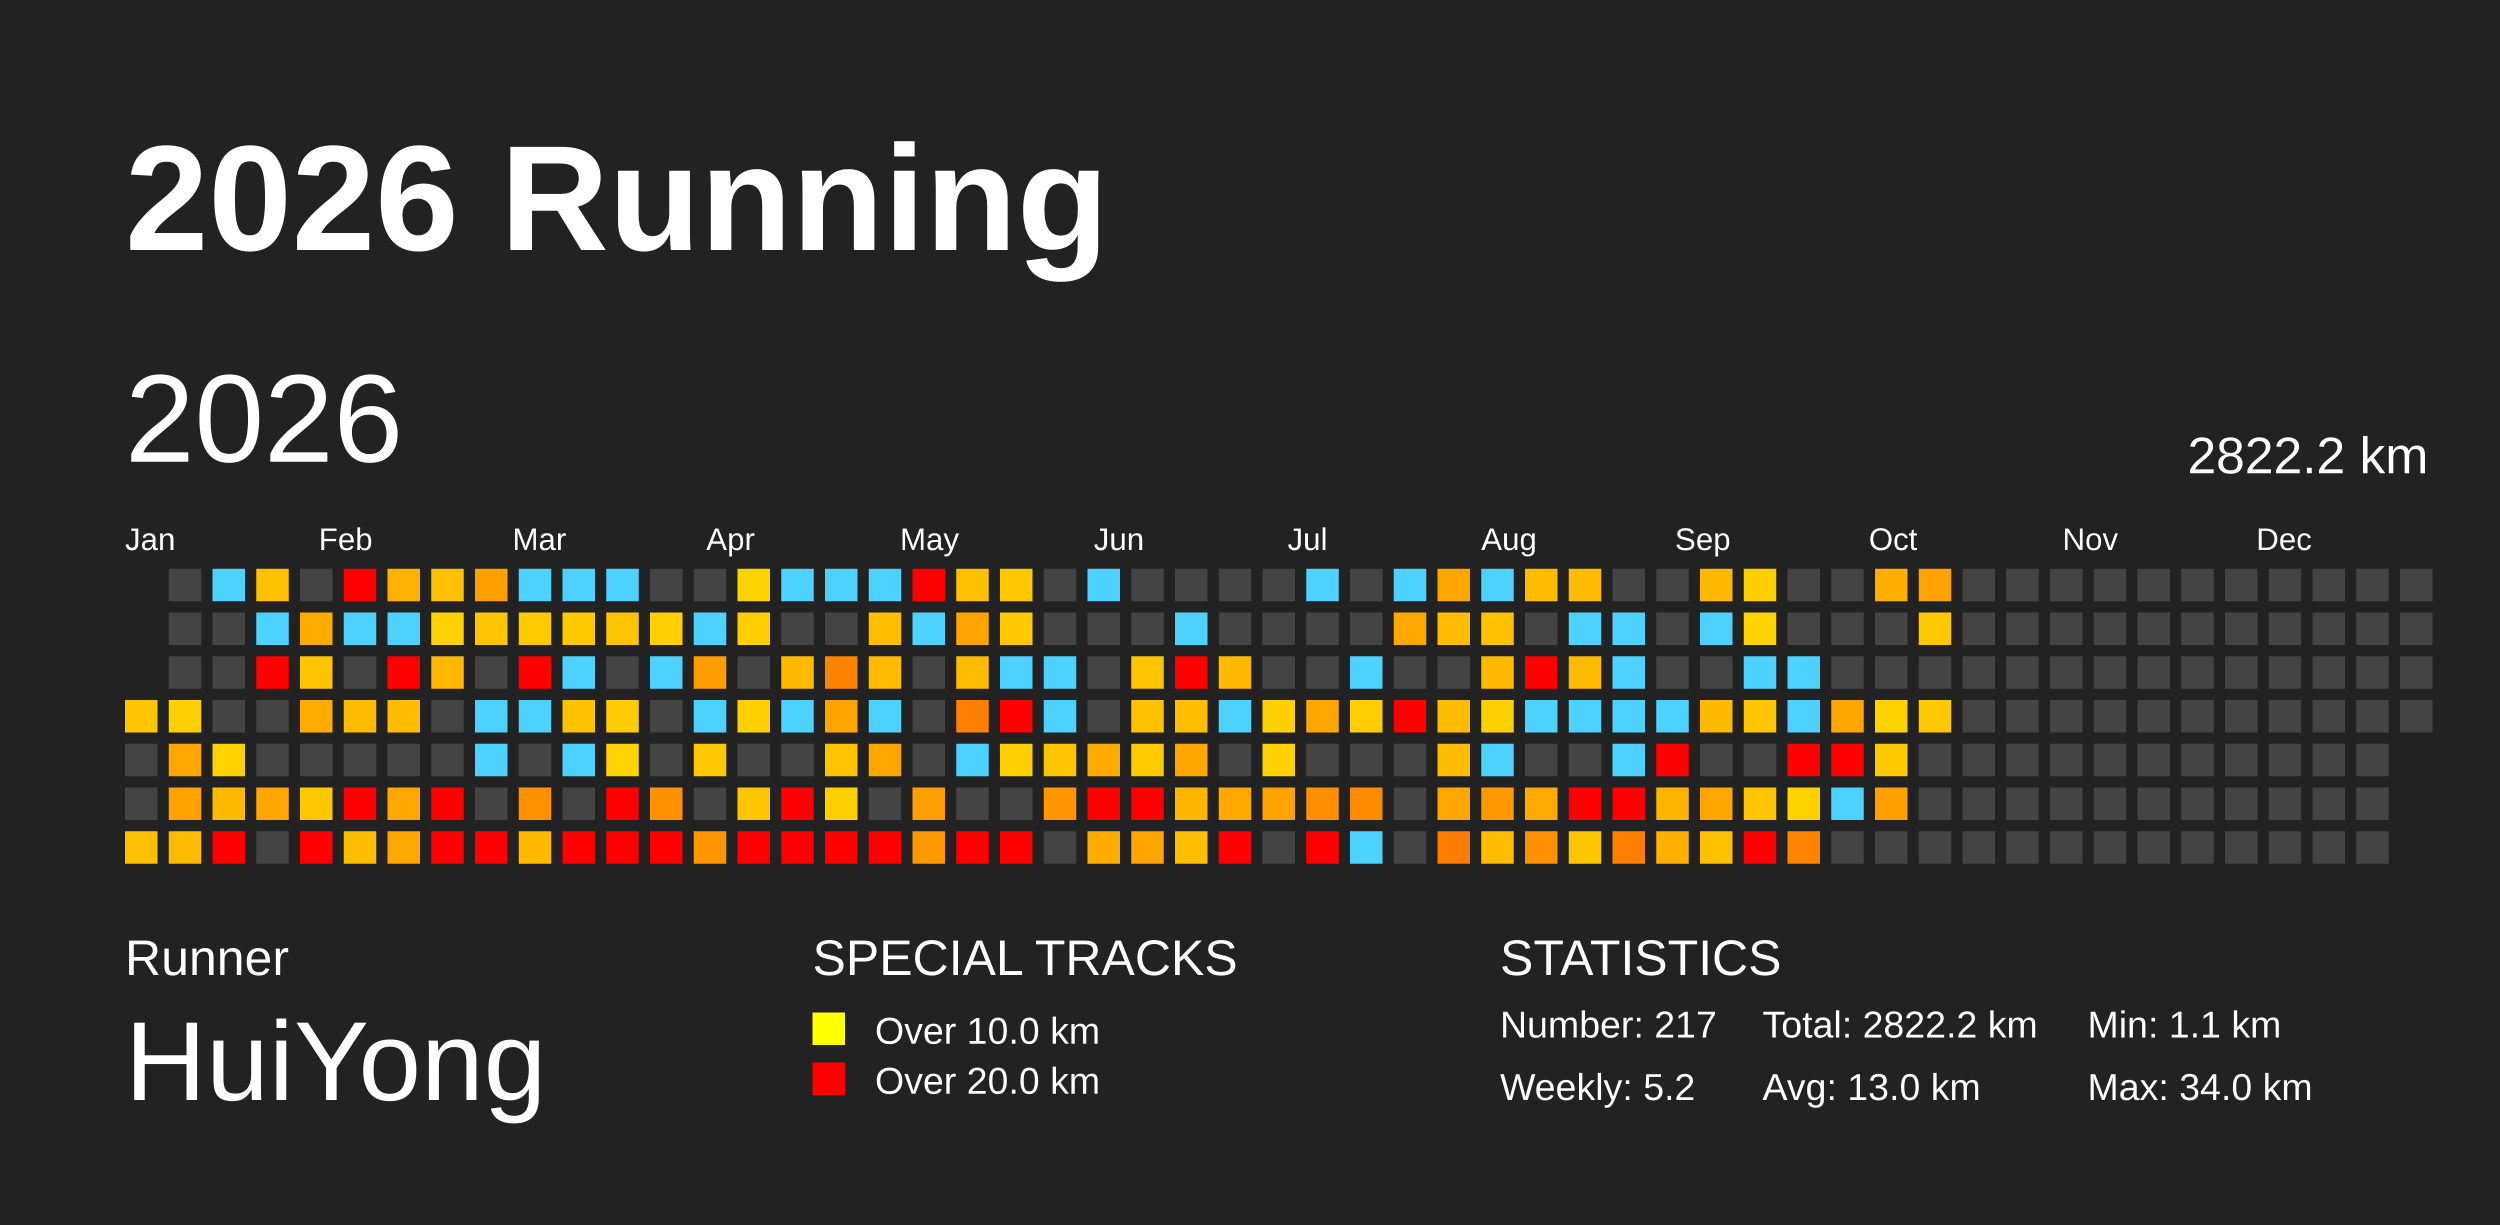
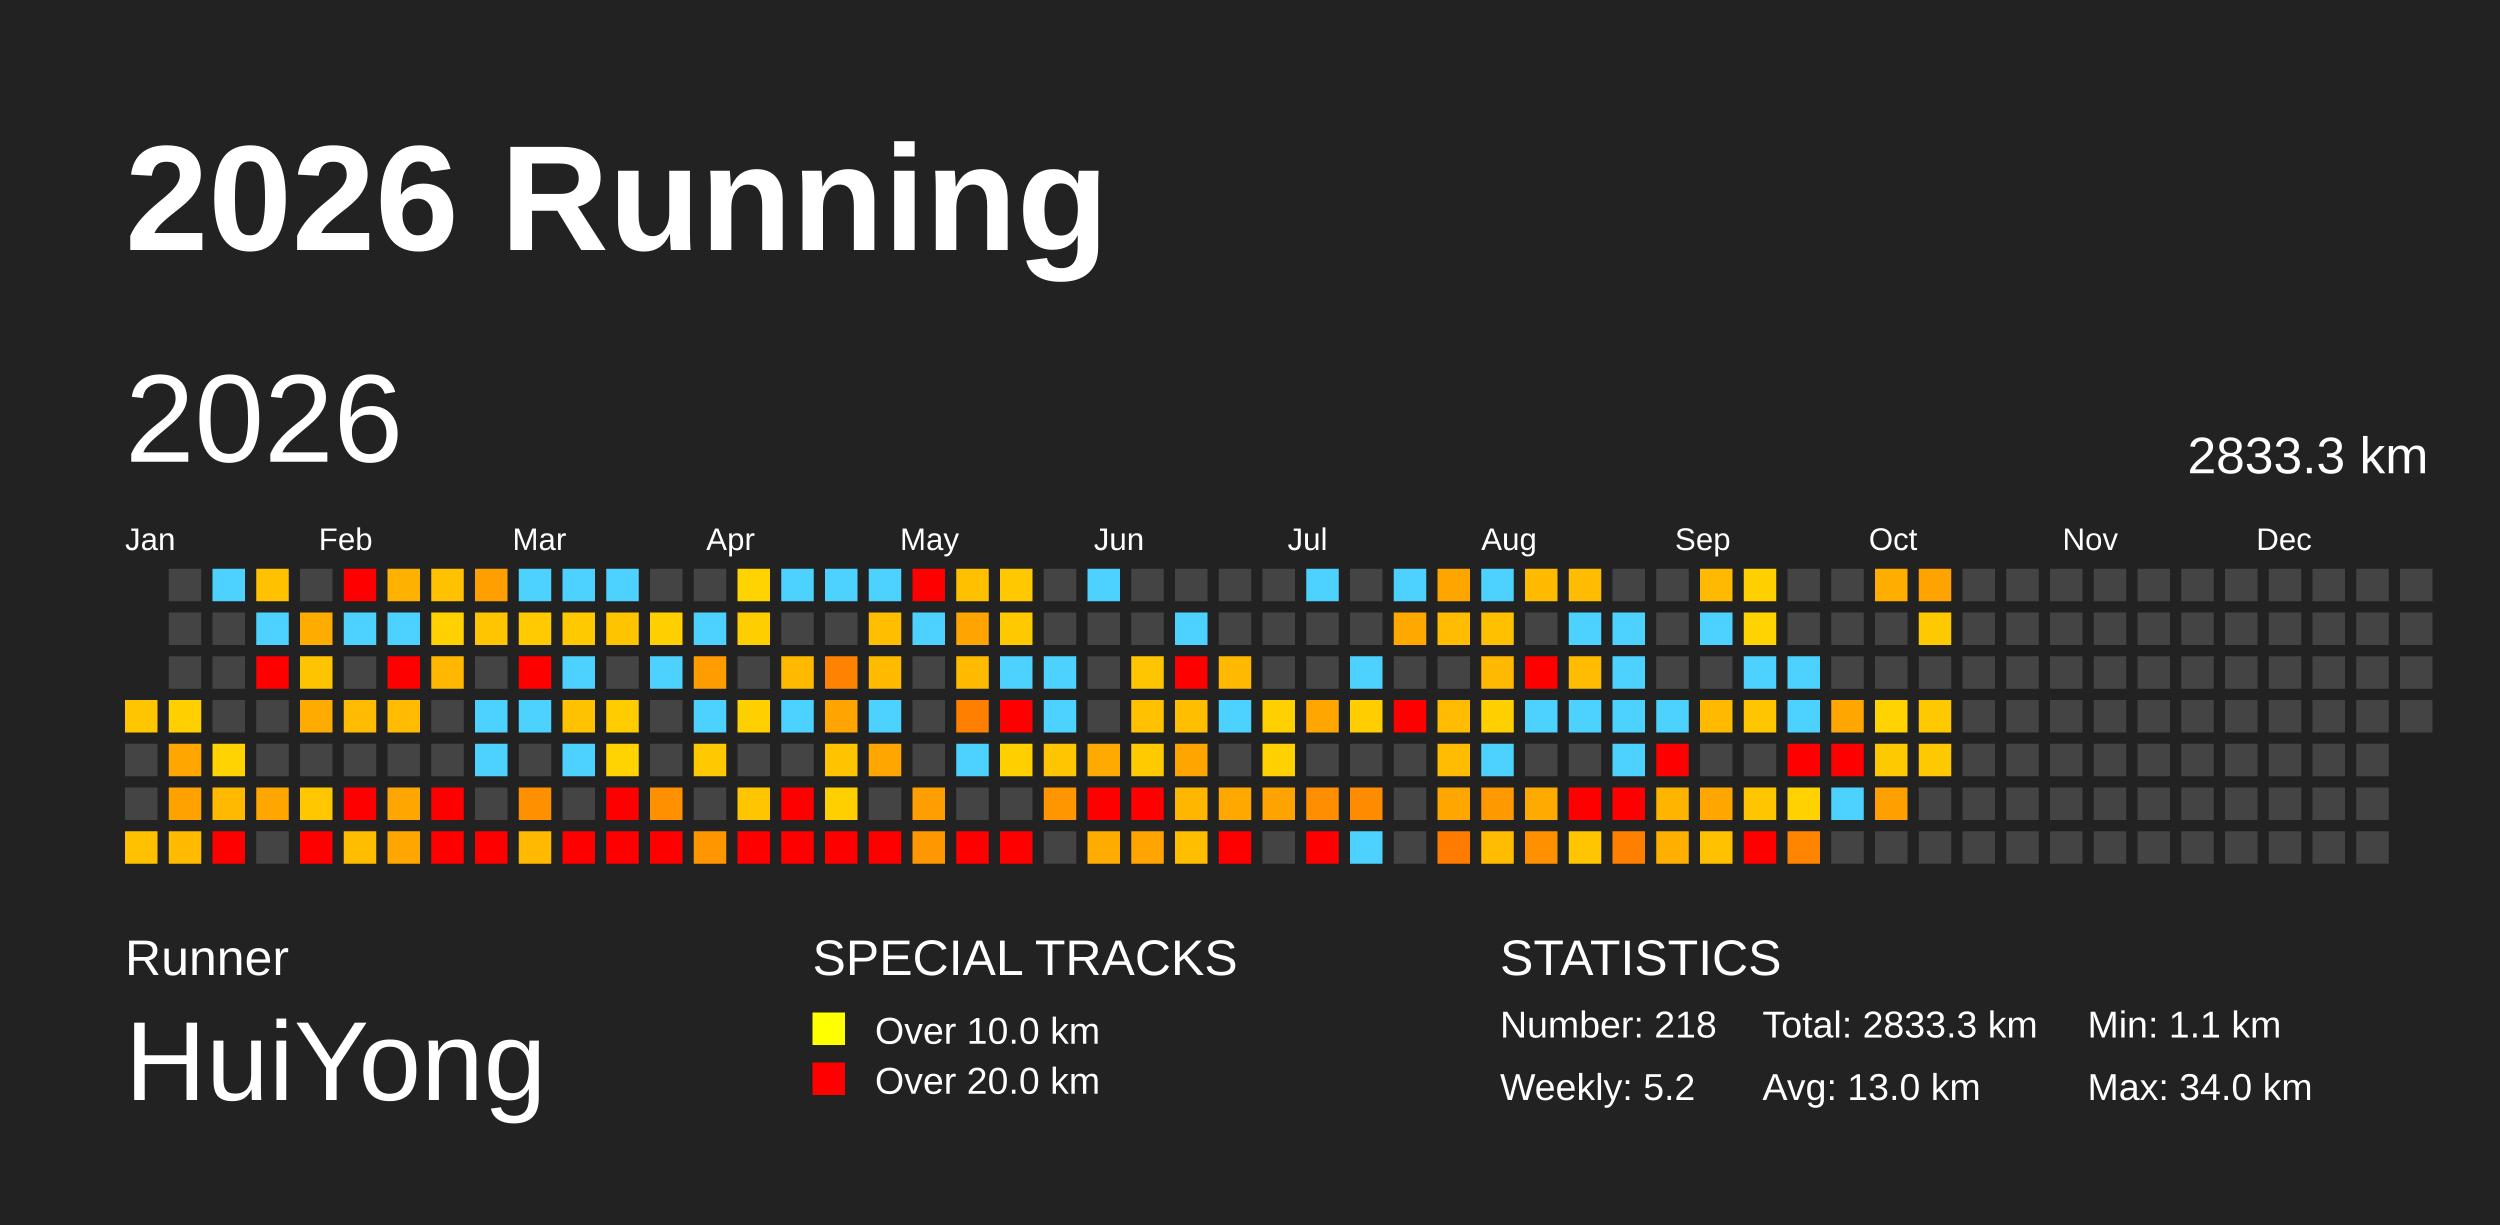
<svg xmlns="http://www.w3.org/2000/svg" baseProfile="full" height="98mm" version="1.1" viewBox="0,0,200,98" width="200mm">
  <defs />
  <rect fill="#222222" height="98" width="200" x="0" y="0" />
  <text fill="#FFFFFF" style="font-size:12px; font-family:Arial; font-weight:bold;" x="10" y="20">2026 Running</text>
  <text fill="#FFFFFF" style="font-size:4px; font-family:Arial" x="10" y="78">Runner</text>
  <text fill="#FFFFFF" style="font-size:9px; font-family:Arial" x="10" y="88">HuiYong</text>
  <text fill="#FFFFFF" style="font-size:4px; font-family:Arial" x="65" y="78">SPECIAL TRACKS</text>
  <rect fill="yellow" height="2.6" width="2.6" x="65" y="81" />
  <text fill="#FFFFFF" style="font-size:3px; font-family:Arial" x="70" y="83.5">Over 10.0 km</text>
  <rect fill="red" height="2.6" width="2.6" x="65" y="85" />
  <text fill="#FFFFFF" style="font-size:3px; font-family:Arial" x="70" y="87.5">Over 20.0 km</text>
  <text fill="#FFFFFF" style="font-size:4px; font-family:Arial" x="120" y="78">STATISTICS</text>
-   <text fill="#FFFFFF" style="font-size:3px; font-family:Arial" x="120" y="83">Number: 217</text>
+   <text fill="#FFFFFF" style="font-size:3px; font-family:Arial" x="120" y="83">Number: 218</text>
  <text fill="#FFFFFF" style="font-size:3px; font-family:Arial" x="120" y="88">Weekly: 5.2</text>
-   <text fill="#FFFFFF" style="font-size:3px; font-family:Arial" x="141" y="83">Total: 2822.2 km</text>
+   <text fill="#FFFFFF" style="font-size:3px; font-family:Arial" x="141" y="83">Total: 2833.3 km</text>
  <text fill="#FFFFFF" style="font-size:3px; font-family:Arial" x="141" y="88">Avg: 13.0 km</text>
  <text fill="#FFFFFF" style="font-size:3px; font-family:Arial" x="167" y="83">Min: 1.1 km</text>
  <text fill="#FFFFFF" style="font-size:3px; font-family:Arial" x="167" y="88">Max: 34.0 km</text>
  <text dominant-baseline="hanging" fill="#FFFFFF" style="font-size:10.0px; font-family:Arial;" x="10" y="30">2026</text>
-   <text dominant-baseline="hanging" fill="#FFFFFF" style="font-size:4.125px; font-family:Arial;" x="175" y="35">2822.2 km</text>
+   <text dominant-baseline="hanging" fill="#FFFFFF" style="font-size:4.125px; font-family:Arial;" x="175" y="35">2833.3 km</text>
  <text fill="#FFFFFF" style="font-size:2.5px; font-family:Arial" x="10.0" y="44">Jan</text>
  <text fill="#FFFFFF" style="font-size:2.5px; font-family:Arial" x="25.5" y="44">Feb</text>
  <text fill="#FFFFFF" style="font-size:2.5px; font-family:Arial" x="41.0" y="44">Mar</text>
  <text fill="#FFFFFF" style="font-size:2.5px; font-family:Arial" x="56.5" y="44">Apr</text>
  <text fill="#FFFFFF" style="font-size:2.5px; font-family:Arial" x="72.0" y="44">May</text>
  <text fill="#FFFFFF" style="font-size:2.5px; font-family:Arial" x="87.5" y="44">Jun</text>
  <text fill="#FFFFFF" style="font-size:2.5px; font-family:Arial" x="103.0" y="44">Jul</text>
  <text fill="#FFFFFF" style="font-size:2.5px; font-family:Arial" x="118.5" y="44">Aug</text>
  <text fill="#FFFFFF" style="font-size:2.5px; font-family:Arial" x="134.0" y="44">Sep</text>
  <text fill="#FFFFFF" style="font-size:2.5px; font-family:Arial" x="149.5" y="44">Oct</text>
  <text fill="#FFFFFF" style="font-size:2.5px; font-family:Arial" x="165.0" y="44">Nov</text>
  <text fill="#FFFFFF" style="font-size:2.5px; font-family:Arial" x="180.5" y="44">Dec</text>
  <rect fill="#ffc600" height="2.6" width="2.6" x="10.0" y="56.0" />
  <rect fill="#444444" height="2.6" width="2.6" x="10.0" y="59.5" />
  <rect fill="#444444" height="2.6" width="2.6" x="10.0" y="63.0" />
  <rect fill="#ffc000" height="2.6" width="2.6" x="10.0" y="66.5" />
  <rect fill="#444444" height="2.6" width="2.6" x="13.5" y="45.5" />
  <rect fill="#444444" height="2.6" width="2.6" x="13.5" y="49.0" />
  <rect fill="#444444" height="2.6" width="2.6" x="13.5" y="52.5" />
  <rect fill="#ffcf00" height="2.6" width="2.6" x="13.5" y="56.0" />
  <rect fill="#ffa700" height="2.6" width="2.6" x="13.5" y="59.5" />
  <rect fill="#ffa200" height="2.6" width="2.6" x="13.5" y="63.0" />
  <rect fill="#ffbb00" height="2.6" width="2.6" x="13.5" y="66.5" />
  <rect fill="#4dd2ff" height="2.6" width="2.6" x="17.0" y="45.5" />
  <rect fill="#444444" height="2.6" width="2.6" x="17.0" y="49.0" />
  <rect fill="#444444" height="2.6" width="2.6" x="17.0" y="52.5" />
  <rect fill="#444444" height="2.6" width="2.6" x="17.0" y="56.0" />
  <rect fill="#ffd300" height="2.6" width="2.6" x="17.0" y="59.5" />
  <rect fill="#ffba00" height="2.6" width="2.6" x="17.0" y="63.0" />
  <rect fill="red" height="2.6" width="2.6" x="17.0" y="66.5" />
  <rect fill="#ffc100" height="2.6" width="2.6" x="20.5" y="45.5" />
  <rect fill="#4dd2ff" height="2.6" width="2.6" x="20.5" y="49.0" />
  <rect fill="red" height="2.6" width="2.6" x="20.5" y="52.5" />
  <rect fill="#444444" height="2.6" width="2.6" x="20.5" y="56.0" />
  <rect fill="#444444" height="2.6" width="2.6" x="20.5" y="59.5" />
  <rect fill="#ffa600" height="2.6" width="2.6" x="20.5" y="63.0" />
  <rect fill="#444444" height="2.6" width="2.6" x="20.5" y="66.5" />
  <rect fill="#444444" height="2.6" width="2.6" x="24.0" y="45.5" />
  <rect fill="#ffac00" height="2.6" width="2.6" x="24.0" y="49.0" />
  <rect fill="#ffc400" height="2.6" width="2.6" x="24.0" y="52.5" />
  <rect fill="#ffab00" height="2.6" width="2.6" x="24.0" y="56.0" />
  <rect fill="#444444" height="2.6" width="2.6" x="24.0" y="59.5" />
  <rect fill="#ffc700" height="2.6" width="2.6" x="24.0" y="63.0" />
  <rect fill="red" height="2.6" width="2.6" x="24.0" y="66.5" />
  <rect fill="red" height="2.6" width="2.6" x="27.5" y="45.5" />
  <rect fill="#4dd2ff" height="2.6" width="2.6" x="27.5" y="49.0" />
  <rect fill="#444444" height="2.6" width="2.6" x="27.5" y="52.5" />
  <rect fill="#ffbc00" height="2.6" width="2.6" x="27.5" y="56.0" />
  <rect fill="#444444" height="2.6" width="2.6" x="27.5" y="59.5" />
  <rect fill="red" height="2.6" width="2.6" x="27.5" y="63.0" />
  <rect fill="#ffbd00" height="2.6" width="2.6" x="27.5" y="66.5" />
  <rect fill="#ffb100" height="2.6" width="2.6" x="31.0" y="45.5" />
  <rect fill="#4dd2ff" height="2.6" width="2.6" x="31.0" y="49.0" />
  <rect fill="red" height="2.6" width="2.6" x="31.0" y="52.5" />
  <rect fill="#ffbc00" height="2.6" width="2.6" x="31.0" y="56.0" />
  <rect fill="#444444" height="2.6" width="2.6" x="31.0" y="59.5" />
  <rect fill="#ffa700" height="2.6" width="2.6" x="31.0" y="63.0" />
  <rect fill="#ffa700" height="2.6" width="2.6" x="31.0" y="66.5" />
  <rect fill="#ffc100" height="2.6" width="2.6" x="34.5" y="45.5" />
  <rect fill="#ffd100" height="2.6" width="2.6" x="34.5" y="49.0" />
  <rect fill="#ffb700" height="2.6" width="2.6" x="34.5" y="52.5" />
  <rect fill="#444444" height="2.6" width="2.6" x="34.5" y="56.0" />
  <rect fill="#444444" height="2.6" width="2.6" x="34.5" y="59.5" />
  <rect fill="red" height="2.6" width="2.6" x="34.5" y="63.0" />
  <rect fill="red" height="2.6" width="2.6" x="34.5" y="66.5" />
  <rect fill="#ffa000" height="2.6" width="2.6" x="38.0" y="45.5" />
  <rect fill="#ffc500" height="2.6" width="2.6" x="38.0" y="49.0" />
  <rect fill="#444444" height="2.6" width="2.6" x="38.0" y="52.5" />
  <rect fill="#4dd2ff" height="2.6" width="2.6" x="38.0" y="56.0" />
  <rect fill="#4dd2ff" height="2.6" width="2.6" x="38.0" y="59.5" />
  <rect fill="#444444" height="2.6" width="2.6" x="38.0" y="63.0" />
  <rect fill="red" height="2.6" width="2.6" x="38.0" y="66.5" />
  <rect fill="#4dd2ff" height="2.6" width="2.6" x="41.5" y="45.5" />
  <rect fill="#ffca00" height="2.6" width="2.6" x="41.5" y="49.0" />
  <rect fill="red" height="2.6" width="2.6" x="41.5" y="52.5" />
  <rect fill="#4dd2ff" height="2.6" width="2.6" x="41.5" y="56.0" />
  <rect fill="#444444" height="2.6" width="2.6" x="41.5" y="59.5" />
  <rect fill="#ff9100" height="2.6" width="2.6" x="41.5" y="63.0" />
  <rect fill="#ffb900" height="2.6" width="2.6" x="41.5" y="66.5" />
  <rect fill="#4dd2ff" height="2.6" width="2.6" x="45.0" y="45.5" />
  <rect fill="#ffc900" height="2.6" width="2.6" x="45.0" y="49.0" />
  <rect fill="#4dd2ff" height="2.6" width="2.6" x="45.0" y="52.5" />
  <rect fill="#ffc200" height="2.6" width="2.6" x="45.0" y="56.0" />
  <rect fill="#4dd2ff" height="2.6" width="2.6" x="45.0" y="59.5" />
  <rect fill="#444444" height="2.6" width="2.6" x="45.0" y="63.0" />
  <rect fill="red" height="2.6" width="2.6" x="45.0" y="66.5" />
  <rect fill="#4dd2ff" height="2.6" width="2.6" x="48.5" y="45.5" />
  <rect fill="#ffc400" height="2.6" width="2.6" x="48.5" y="49.0" />
  <rect fill="#444444" height="2.6" width="2.6" x="48.5" y="52.5" />
  <rect fill="#ffcc00" height="2.6" width="2.6" x="48.5" y="56.0" />
  <rect fill="#ffd300" height="2.6" width="2.6" x="48.5" y="59.5" />
  <rect fill="red" height="2.6" width="2.6" x="48.5" y="63.0" />
  <rect fill="red" height="2.6" width="2.6" x="48.5" y="66.5" />
  <rect fill="#444444" height="2.6" width="2.6" x="52.0" y="45.5" />
  <rect fill="#ffcf00" height="2.6" width="2.6" x="52.0" y="49.0" />
  <rect fill="#4dd2ff" height="2.6" width="2.6" x="52.0" y="52.5" />
  <rect fill="#444444" height="2.6" width="2.6" x="52.0" y="56.0" />
  <rect fill="#444444" height="2.6" width="2.6" x="52.0" y="59.5" />
  <rect fill="#ff9100" height="2.6" width="2.6" x="52.0" y="63.0" />
  <rect fill="red" height="2.6" width="2.6" x="52.0" y="66.5" />
  <rect fill="#444444" height="2.6" width="2.6" x="55.5" y="45.5" />
  <rect fill="#4dd2ff" height="2.6" width="2.6" x="55.5" y="49.0" />
  <rect fill="#ff9c00" height="2.6" width="2.6" x="55.5" y="52.5" />
  <rect fill="#4dd2ff" height="2.6" width="2.6" x="55.5" y="56.0" />
  <rect fill="#ffc900" height="2.6" width="2.6" x="55.5" y="59.5" />
  <rect fill="#444444" height="2.6" width="2.6" x="55.5" y="63.0" />
  <rect fill="#ff9600" height="2.6" width="2.6" x="55.5" y="66.5" />
  <rect fill="#ffd300" height="2.6" width="2.6" x="59.0" y="45.5" />
  <rect fill="#ffce00" height="2.6" width="2.6" x="59.0" y="49.0" />
  <rect fill="#444444" height="2.6" width="2.6" x="59.0" y="52.5" />
  <rect fill="#ffd000" height="2.6" width="2.6" x="59.0" y="56.0" />
  <rect fill="#444444" height="2.6" width="2.6" x="59.0" y="59.5" />
  <rect fill="#ffc500" height="2.6" width="2.6" x="59.0" y="63.0" />
  <rect fill="red" height="2.6" width="2.6" x="59.0" y="66.5" />
  <rect fill="#4dd2ff" height="2.6" width="2.6" x="62.5" y="45.5" />
  <rect fill="#444444" height="2.6" width="2.6" x="62.5" y="49.0" />
  <rect fill="#ffba00" height="2.6" width="2.6" x="62.5" y="52.5" />
  <rect fill="#4dd2ff" height="2.6" width="2.6" x="62.5" y="56.0" />
  <rect fill="#444444" height="2.6" width="2.6" x="62.5" y="59.5" />
  <rect fill="red" height="2.6" width="2.6" x="62.5" y="63.0" />
  <rect fill="red" height="2.6" width="2.6" x="62.5" y="66.5" />
  <rect fill="#4dd2ff" height="2.6" width="2.6" x="66.0" y="45.5" />
  <rect fill="#444444" height="2.6" width="2.6" x="66.0" y="49.0" />
  <rect fill="#ff8300" height="2.6" width="2.6" x="66.0" y="52.5" />
  <rect fill="#ffa400" height="2.6" width="2.6" x="66.0" y="56.0" />
  <rect fill="#ffc300" height="2.6" width="2.6" x="66.0" y="59.5" />
  <rect fill="#ffcf00" height="2.6" width="2.6" x="66.0" y="63.0" />
  <rect fill="red" height="2.6" width="2.6" x="66.0" y="66.5" />
  <rect fill="#4dd2ff" height="2.6" width="2.6" x="69.5" y="45.5" />
  <rect fill="#ffbe00" height="2.6" width="2.6" x="69.5" y="49.0" />
  <rect fill="#ffbb00" height="2.6" width="2.6" x="69.5" y="52.5" />
  <rect fill="#4dd2ff" height="2.6" width="2.6" x="69.5" y="56.0" />
  <rect fill="#ffa700" height="2.6" width="2.6" x="69.5" y="59.5" />
  <rect fill="#444444" height="2.6" width="2.6" x="69.5" y="63.0" />
  <rect fill="red" height="2.6" width="2.6" x="69.5" y="66.5" />
  <rect fill="red" height="2.6" width="2.6" x="73.0" y="45.5" />
  <rect fill="#4dd2ff" height="2.6" width="2.6" x="73.0" y="49.0" />
  <rect fill="#444444" height="2.6" width="2.6" x="73.0" y="52.5" />
  <rect fill="#444444" height="2.6" width="2.6" x="73.0" y="56.0" />
  <rect fill="#444444" height="2.6" width="2.6" x="73.0" y="59.5" />
  <rect fill="#ff9e00" height="2.6" width="2.6" x="73.0" y="63.0" />
  <rect fill="#ff9800" height="2.6" width="2.6" x="73.0" y="66.5" />
  <rect fill="#ffc000" height="2.6" width="2.6" x="76.5" y="45.5" />
  <rect fill="#ffa400" height="2.6" width="2.6" x="76.5" y="49.0" />
  <rect fill="#ffbb00" height="2.6" width="2.6" x="76.5" y="52.5" />
  <rect fill="#ff7f00" height="2.6" width="2.6" x="76.5" y="56.0" />
  <rect fill="#4dd2ff" height="2.6" width="2.6" x="76.5" y="59.5" />
  <rect fill="#444444" height="2.6" width="2.6" x="76.5" y="63.0" />
  <rect fill="red" height="2.6" width="2.6" x="76.5" y="66.5" />
  <rect fill="#ffc800" height="2.6" width="2.6" x="80.0" y="45.5" />
  <rect fill="#ffc900" height="2.6" width="2.6" x="80.0" y="49.0" />
  <rect fill="#4dd2ff" height="2.6" width="2.6" x="80.0" y="52.5" />
  <rect fill="red" height="2.6" width="2.6" x="80.0" y="56.0" />
  <rect fill="#ffcf00" height="2.6" width="2.6" x="80.0" y="59.5" />
  <rect fill="#444444" height="2.6" width="2.6" x="80.0" y="63.0" />
  <rect fill="red" height="2.6" width="2.6" x="80.0" y="66.5" />
  <rect fill="#444444" height="2.6" width="2.6" x="83.5" y="45.5" />
  <rect fill="#444444" height="2.6" width="2.6" x="83.5" y="49.0" />
  <rect fill="#4dd2ff" height="2.6" width="2.6" x="83.5" y="52.5" />
  <rect fill="#4dd2ff" height="2.6" width="2.6" x="83.5" y="56.0" />
  <rect fill="#ffc500" height="2.6" width="2.6" x="83.5" y="59.5" />
  <rect fill="#ff9600" height="2.6" width="2.6" x="83.5" y="63.0" />
  <rect fill="#444444" height="2.6" width="2.6" x="83.5" y="66.5" />
  <rect fill="#4dd2ff" height="2.6" width="2.6" x="87.0" y="45.5" />
  <rect fill="#444444" height="2.6" width="2.6" x="87.0" y="49.0" />
  <rect fill="#444444" height="2.6" width="2.6" x="87.0" y="52.5" />
  <rect fill="#444444" height="2.6" width="2.6" x="87.0" y="56.0" />
  <rect fill="#ffaa00" height="2.6" width="2.6" x="87.0" y="59.5" />
  <rect fill="red" height="2.6" width="2.6" x="87.0" y="63.0" />
  <rect fill="#ffac00" height="2.6" width="2.6" x="87.0" y="66.5" />
  <rect fill="#444444" height="2.6" width="2.6" x="90.5" y="45.5" />
  <rect fill="#444444" height="2.6" width="2.6" x="90.5" y="49.0" />
  <rect fill="#ffc500" height="2.6" width="2.6" x="90.5" y="52.5" />
  <rect fill="#ffc100" height="2.6" width="2.6" x="90.5" y="56.0" />
  <rect fill="#ffcb00" height="2.6" width="2.6" x="90.5" y="59.5" />
  <rect fill="red" height="2.6" width="2.6" x="90.5" y="63.0" />
  <rect fill="#ffa400" height="2.6" width="2.6" x="90.5" y="66.5" />
  <rect fill="#444444" height="2.6" width="2.6" x="94.0" y="45.5" />
  <rect fill="#4dd2ff" height="2.6" width="2.6" x="94.0" y="49.0" />
  <rect fill="red" height="2.6" width="2.6" x="94.0" y="52.5" />
  <rect fill="#ffbe00" height="2.6" width="2.6" x="94.0" y="56.0" />
  <rect fill="#ffa500" height="2.6" width="2.6" x="94.0" y="59.5" />
  <rect fill="#ffb600" height="2.6" width="2.6" x="94.0" y="63.0" />
  <rect fill="#ffbe00" height="2.6" width="2.6" x="94.0" y="66.5" />
  <rect fill="#444444" height="2.6" width="2.6" x="97.5" y="45.5" />
  <rect fill="#444444" height="2.6" width="2.6" x="97.5" y="49.0" />
  <rect fill="#ffb900" height="2.6" width="2.6" x="97.5" y="52.5" />
  <rect fill="#4dd2ff" height="2.6" width="2.6" x="97.5" y="56.0" />
  <rect fill="#444444" height="2.6" width="2.6" x="97.5" y="59.5" />
  <rect fill="#ffa800" height="2.6" width="2.6" x="97.5" y="63.0" />
  <rect fill="red" height="2.6" width="2.6" x="97.5" y="66.5" />
  <rect fill="#444444" height="2.6" width="2.6" x="101.0" y="45.5" />
  <rect fill="#444444" height="2.6" width="2.6" x="101.0" y="49.0" />
  <rect fill="#444444" height="2.6" width="2.6" x="101.0" y="52.5" />
  <rect fill="#ffd000" height="2.6" width="2.6" x="101.0" y="56.0" />
  <rect fill="#ffd100" height="2.6" width="2.6" x="101.0" y="59.5" />
  <rect fill="#ffa300" height="2.6" width="2.6" x="101.0" y="63.0" />
  <rect fill="#444444" height="2.6" width="2.6" x="101.0" y="66.5" />
  <rect fill="#4dd2ff" height="2.6" width="2.6" x="104.5" y="45.5" />
  <rect fill="#444444" height="2.6" width="2.6" x="104.5" y="49.0" />
  <rect fill="#444444" height="2.6" width="2.6" x="104.5" y="52.5" />
  <rect fill="#ffa700" height="2.6" width="2.6" x="104.5" y="56.0" />
  <rect fill="#444444" height="2.6" width="2.6" x="104.5" y="59.5" />
  <rect fill="#ff8e00" height="2.6" width="2.6" x="104.5" y="63.0" />
  <rect fill="red" height="2.6" width="2.6" x="104.5" y="66.5" />
  <rect fill="#444444" height="2.6" width="2.6" x="108.0" y="45.5" />
  <rect fill="#444444" height="2.6" width="2.6" x="108.0" y="49.0" />
  <rect fill="#4dd2ff" height="2.6" width="2.6" x="108.0" y="52.5" />
  <rect fill="#ffcd00" height="2.6" width="2.6" x="108.0" y="56.0" />
  <rect fill="#444444" height="2.6" width="2.6" x="108.0" y="59.5" />
  <rect fill="#ff8c00" height="2.6" width="2.6" x="108.0" y="63.0" />
  <rect fill="#4dd2ff" height="2.6" width="2.6" x="108.0" y="66.5" />
  <rect fill="#4dd2ff" height="2.6" width="2.6" x="111.5" y="45.5" />
  <rect fill="#ffa800" height="2.6" width="2.6" x="111.5" y="49.0" />
  <rect fill="#444444" height="2.6" width="2.6" x="111.5" y="52.5" />
  <rect fill="red" height="2.6" width="2.6" x="111.5" y="56.0" />
  <rect fill="#444444" height="2.6" width="2.6" x="111.5" y="59.5" />
  <rect fill="#444444" height="2.6" width="2.6" x="111.5" y="63.0" />
  <rect fill="#444444" height="2.6" width="2.6" x="111.5" y="66.5" />
  <rect fill="#ffa500" height="2.6" width="2.6" x="115.0" y="45.5" />
  <rect fill="#ffbc00" height="2.6" width="2.6" x="115.0" y="49.0" />
  <rect fill="#444444" height="2.6" width="2.6" x="115.0" y="52.5" />
  <rect fill="#ffbc00" height="2.6" width="2.6" x="115.0" y="56.0" />
  <rect fill="#ffbc00" height="2.6" width="2.6" x="115.0" y="59.5" />
  <rect fill="#ffa700" height="2.6" width="2.6" x="115.0" y="63.0" />
  <rect fill="#ff7c00" height="2.6" width="2.6" x="115.0" y="66.5" />
  <rect fill="#4dd2ff" height="2.6" width="2.6" x="118.5" y="45.5" />
  <rect fill="#ffc000" height="2.6" width="2.6" x="118.5" y="49.0" />
  <rect fill="#ffb900" height="2.6" width="2.6" x="118.5" y="52.5" />
  <rect fill="#ffd000" height="2.6" width="2.6" x="118.5" y="56.0" />
  <rect fill="#4dd2ff" height="2.6" width="2.6" x="118.5" y="59.5" />
  <rect fill="#ff9900" height="2.6" width="2.6" x="118.5" y="63.0" />
  <rect fill="#ffbc00" height="2.6" width="2.6" x="118.5" y="66.5" />
  <rect fill="#ffbb00" height="2.6" width="2.6" x="122.0" y="45.5" />
  <rect fill="#444444" height="2.6" width="2.6" x="122.0" y="49.0" />
  <rect fill="red" height="2.6" width="2.6" x="122.0" y="52.5" />
  <rect fill="#4dd2ff" height="2.6" width="2.6" x="122.0" y="56.0" />
  <rect fill="#444444" height="2.6" width="2.6" x="122.0" y="59.5" />
  <rect fill="#ffaa00" height="2.6" width="2.6" x="122.0" y="63.0" />
  <rect fill="#ff9100" height="2.6" width="2.6" x="122.0" y="66.5" />
  <rect fill="#ffbc00" height="2.6" width="2.6" x="125.5" y="45.5" />
  <rect fill="#4dd2ff" height="2.6" width="2.6" x="125.5" y="49.0" />
  <rect fill="#ffbc00" height="2.6" width="2.6" x="125.5" y="52.5" />
  <rect fill="#4dd2ff" height="2.6" width="2.6" x="125.5" y="56.0" />
  <rect fill="#444444" height="2.6" width="2.6" x="125.5" y="59.5" />
  <rect fill="red" height="2.6" width="2.6" x="125.5" y="63.0" />
  <rect fill="#ffc500" height="2.6" width="2.6" x="125.5" y="66.5" />
  <rect fill="#444444" height="2.6" width="2.6" x="129.0" y="45.5" />
  <rect fill="#4dd2ff" height="2.6" width="2.6" x="129.0" y="49.0" />
  <rect fill="#4dd2ff" height="2.6" width="2.6" x="129.0" y="52.5" />
  <rect fill="#4dd2ff" height="2.6" width="2.6" x="129.0" y="56.0" />
  <rect fill="#4dd2ff" height="2.6" width="2.6" x="129.0" y="59.5" />
  <rect fill="red" height="2.6" width="2.6" x="129.0" y="63.0" />
  <rect fill="#ff8000" height="2.6" width="2.6" x="129.0" y="66.5" />
  <rect fill="#444444" height="2.6" width="2.6" x="132.5" y="45.5" />
  <rect fill="#444444" height="2.6" width="2.6" x="132.5" y="49.0" />
  <rect fill="#444444" height="2.6" width="2.6" x="132.5" y="52.5" />
  <rect fill="#4dd2ff" height="2.6" width="2.6" x="132.5" y="56.0" />
  <rect fill="red" height="2.6" width="2.6" x="132.5" y="59.5" />
  <rect fill="#ffb500" height="2.6" width="2.6" x="132.5" y="63.0" />
  <rect fill="#ffaf00" height="2.6" width="2.6" x="132.5" y="66.5" />
  <rect fill="#ffb900" height="2.6" width="2.6" x="136.0" y="45.5" />
  <rect fill="#4dd2ff" height="2.6" width="2.6" x="136.0" y="49.0" />
  <rect fill="#444444" height="2.6" width="2.6" x="136.0" y="52.5" />
  <rect fill="#ffba00" height="2.6" width="2.6" x="136.0" y="56.0" />
  <rect fill="#444444" height="2.6" width="2.6" x="136.0" y="59.5" />
  <rect fill="#ffa600" height="2.6" width="2.6" x="136.0" y="63.0" />
  <rect fill="#ffc000" height="2.6" width="2.6" x="136.0" y="66.5" />
  <rect fill="#ffd000" height="2.6" width="2.6" x="139.5" y="45.5" />
  <rect fill="#ffd300" height="2.6" width="2.6" x="139.5" y="49.0" />
  <rect fill="#4dd2ff" height="2.6" width="2.6" x="139.5" y="52.5" />
  <rect fill="#ffc600" height="2.6" width="2.6" x="139.5" y="56.0" />
  <rect fill="#444444" height="2.6" width="2.6" x="139.5" y="59.5" />
  <rect fill="#ffc600" height="2.6" width="2.6" x="139.5" y="63.0" />
  <rect fill="red" height="2.6" width="2.6" x="139.5" y="66.5" />
  <rect fill="#444444" height="2.6" width="2.6" x="143.0" y="45.5" />
  <rect fill="#444444" height="2.6" width="2.6" x="143.0" y="49.0" />
  <rect fill="#4dd2ff" height="2.6" width="2.6" x="143.0" y="52.5" />
  <rect fill="#4dd2ff" height="2.6" width="2.6" x="143.0" y="56.0" />
  <rect fill="red" height="2.6" width="2.6" x="143.0" y="59.5" />
  <rect fill="#ffd200" height="2.6" width="2.6" x="143.0" y="63.0" />
  <rect fill="#ff8500" height="2.6" width="2.6" x="143.0" y="66.5" />
  <rect fill="#444444" height="2.6" width="2.6" x="146.5" y="45.5" />
  <rect fill="#444444" height="2.6" width="2.6" x="146.5" y="49.0" />
  <rect fill="#444444" height="2.6" width="2.6" x="146.5" y="52.5" />
  <rect fill="#ffa600" height="2.6" width="2.6" x="146.5" y="56.0" />
  <rect fill="red" height="2.6" width="2.6" x="146.5" y="59.5" />
  <rect fill="#4dd2ff" height="2.6" width="2.6" x="146.5" y="63.0" />
  <rect fill="#444444" height="2.6" width="2.6" x="146.5" y="66.5" />
  <rect fill="#ffae00" height="2.6" width="2.6" x="150.0" y="45.5" />
  <rect fill="#444444" height="2.6" width="2.6" x="150.0" y="49.0" />
  <rect fill="#444444" height="2.6" width="2.6" x="150.0" y="52.5" />
  <rect fill="#ffd300" height="2.6" width="2.6" x="150.0" y="56.0" />
  <rect fill="#ffc900" height="2.6" width="2.6" x="150.0" y="59.5" />
  <rect fill="#ffa000" height="2.6" width="2.6" x="150.0" y="63.0" />
  <rect fill="#444444" height="2.6" width="2.6" x="150.0" y="66.5" />
  <rect fill="#ffa300" height="2.6" width="2.6" x="153.5" y="45.5" />
  <rect fill="#ffc900" height="2.6" width="2.6" x="153.5" y="49.0" />
  <rect fill="#444444" height="2.6" width="2.6" x="153.5" y="52.5" />
  <rect fill="#ffc900" height="2.6" width="2.6" x="153.5" y="56.0" />
-   <rect fill="#444444" height="2.6" width="2.6" x="153.5" y="59.5" />
+   <rect fill="#ffc900" height="2.6" width="2.6" x="153.5" y="59.5" />
  <rect fill="#444444" height="2.6" width="2.6" x="153.5" y="63.0" />
  <rect fill="#444444" height="2.6" width="2.6" x="153.5" y="66.5" />
  <rect fill="#444444" height="2.6" width="2.6" x="157.0" y="45.5" />
  <rect fill="#444444" height="2.6" width="2.6" x="157.0" y="49.0" />
  <rect fill="#444444" height="2.6" width="2.6" x="157.0" y="52.5" />
  <rect fill="#444444" height="2.6" width="2.6" x="157.0" y="56.0" />
  <rect fill="#444444" height="2.6" width="2.6" x="157.0" y="59.5" />
  <rect fill="#444444" height="2.6" width="2.6" x="157.0" y="63.0" />
  <rect fill="#444444" height="2.6" width="2.6" x="157.0" y="66.5" />
  <rect fill="#444444" height="2.6" width="2.6" x="160.5" y="45.5" />
  <rect fill="#444444" height="2.6" width="2.6" x="160.5" y="49.0" />
  <rect fill="#444444" height="2.6" width="2.6" x="160.5" y="52.5" />
  <rect fill="#444444" height="2.6" width="2.6" x="160.5" y="56.0" />
  <rect fill="#444444" height="2.6" width="2.6" x="160.5" y="59.5" />
  <rect fill="#444444" height="2.6" width="2.6" x="160.5" y="63.0" />
  <rect fill="#444444" height="2.6" width="2.6" x="160.5" y="66.5" />
  <rect fill="#444444" height="2.6" width="2.6" x="164.0" y="45.5" />
  <rect fill="#444444" height="2.6" width="2.6" x="164.0" y="49.0" />
  <rect fill="#444444" height="2.6" width="2.6" x="164.0" y="52.5" />
  <rect fill="#444444" height="2.6" width="2.6" x="164.0" y="56.0" />
  <rect fill="#444444" height="2.6" width="2.6" x="164.0" y="59.5" />
  <rect fill="#444444" height="2.6" width="2.6" x="164.0" y="63.0" />
  <rect fill="#444444" height="2.6" width="2.6" x="164.0" y="66.5" />
  <rect fill="#444444" height="2.6" width="2.6" x="167.5" y="45.5" />
  <rect fill="#444444" height="2.6" width="2.6" x="167.5" y="49.0" />
  <rect fill="#444444" height="2.6" width="2.6" x="167.5" y="52.5" />
  <rect fill="#444444" height="2.6" width="2.6" x="167.5" y="56.0" />
  <rect fill="#444444" height="2.6" width="2.6" x="167.5" y="59.5" />
  <rect fill="#444444" height="2.6" width="2.6" x="167.5" y="63.0" />
  <rect fill="#444444" height="2.6" width="2.6" x="167.5" y="66.5" />
  <rect fill="#444444" height="2.6" width="2.6" x="171.0" y="45.5" />
  <rect fill="#444444" height="2.6" width="2.6" x="171.0" y="49.0" />
  <rect fill="#444444" height="2.6" width="2.6" x="171.0" y="52.5" />
  <rect fill="#444444" height="2.6" width="2.6" x="171.0" y="56.0" />
  <rect fill="#444444" height="2.6" width="2.6" x="171.0" y="59.5" />
  <rect fill="#444444" height="2.6" width="2.6" x="171.0" y="63.0" />
  <rect fill="#444444" height="2.6" width="2.6" x="171.0" y="66.5" />
  <rect fill="#444444" height="2.6" width="2.6" x="174.5" y="45.5" />
  <rect fill="#444444" height="2.6" width="2.6" x="174.5" y="49.0" />
  <rect fill="#444444" height="2.6" width="2.6" x="174.5" y="52.5" />
  <rect fill="#444444" height="2.6" width="2.6" x="174.5" y="56.0" />
  <rect fill="#444444" height="2.6" width="2.6" x="174.5" y="59.5" />
  <rect fill="#444444" height="2.6" width="2.6" x="174.5" y="63.0" />
  <rect fill="#444444" height="2.6" width="2.6" x="174.5" y="66.5" />
  <rect fill="#444444" height="2.6" width="2.6" x="178.0" y="45.5" />
  <rect fill="#444444" height="2.6" width="2.6" x="178.0" y="49.0" />
  <rect fill="#444444" height="2.6" width="2.6" x="178.0" y="52.5" />
  <rect fill="#444444" height="2.6" width="2.6" x="178.0" y="56.0" />
  <rect fill="#444444" height="2.6" width="2.6" x="178.0" y="59.5" />
  <rect fill="#444444" height="2.6" width="2.6" x="178.0" y="63.0" />
  <rect fill="#444444" height="2.6" width="2.6" x="178.0" y="66.5" />
  <rect fill="#444444" height="2.6" width="2.6" x="181.5" y="45.5" />
  <rect fill="#444444" height="2.6" width="2.6" x="181.5" y="49.0" />
  <rect fill="#444444" height="2.6" width="2.6" x="181.5" y="52.5" />
  <rect fill="#444444" height="2.6" width="2.6" x="181.5" y="56.0" />
  <rect fill="#444444" height="2.6" width="2.6" x="181.5" y="59.5" />
  <rect fill="#444444" height="2.6" width="2.6" x="181.5" y="63.0" />
  <rect fill="#444444" height="2.6" width="2.6" x="181.5" y="66.5" />
  <rect fill="#444444" height="2.6" width="2.6" x="185.0" y="45.5" />
  <rect fill="#444444" height="2.6" width="2.6" x="185.0" y="49.0" />
  <rect fill="#444444" height="2.6" width="2.6" x="185.0" y="52.5" />
  <rect fill="#444444" height="2.6" width="2.6" x="185.0" y="56.0" />
  <rect fill="#444444" height="2.6" width="2.6" x="185.0" y="59.5" />
  <rect fill="#444444" height="2.6" width="2.6" x="185.0" y="63.0" />
  <rect fill="#444444" height="2.6" width="2.6" x="185.0" y="66.5" />
  <rect fill="#444444" height="2.6" width="2.6" x="188.5" y="45.5" />
  <rect fill="#444444" height="2.6" width="2.6" x="188.5" y="49.0" />
  <rect fill="#444444" height="2.6" width="2.6" x="188.5" y="52.5" />
  <rect fill="#444444" height="2.6" width="2.6" x="188.5" y="56.0" />
  <rect fill="#444444" height="2.6" width="2.6" x="188.5" y="59.5" />
  <rect fill="#444444" height="2.6" width="2.6" x="188.5" y="63.0" />
  <rect fill="#444444" height="2.6" width="2.6" x="188.5" y="66.5" />
  <rect fill="#444444" height="2.6" width="2.6" x="192.0" y="45.5" />
  <rect fill="#444444" height="2.6" width="2.6" x="192.0" y="49.0" />
  <rect fill="#444444" height="2.6" width="2.6" x="192.0" y="52.5" />
  <rect fill="#444444" height="2.6" width="2.6" x="192.0" y="56.0" />
</svg>
